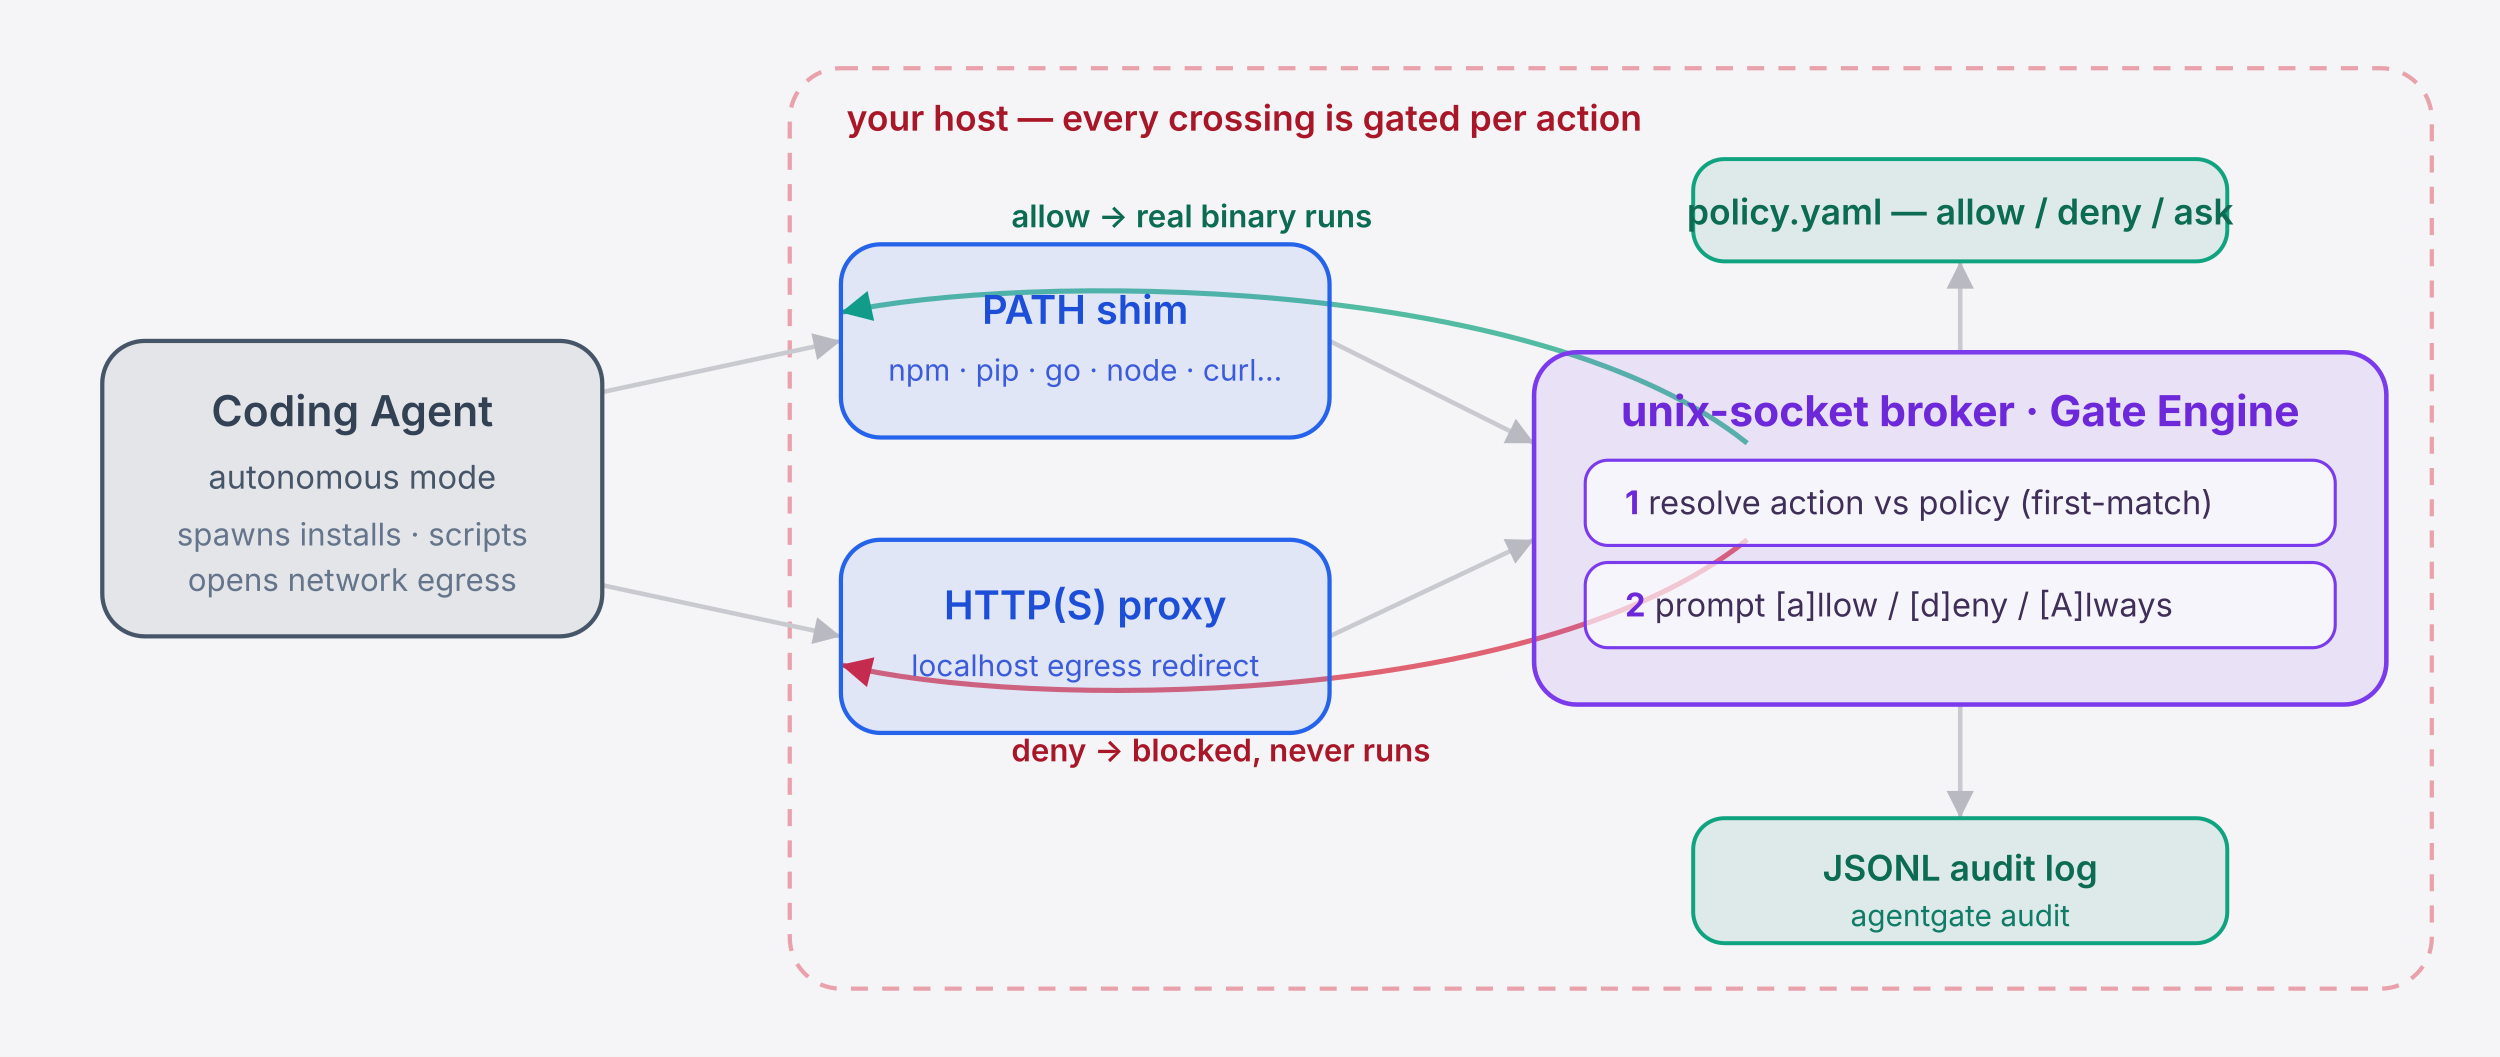
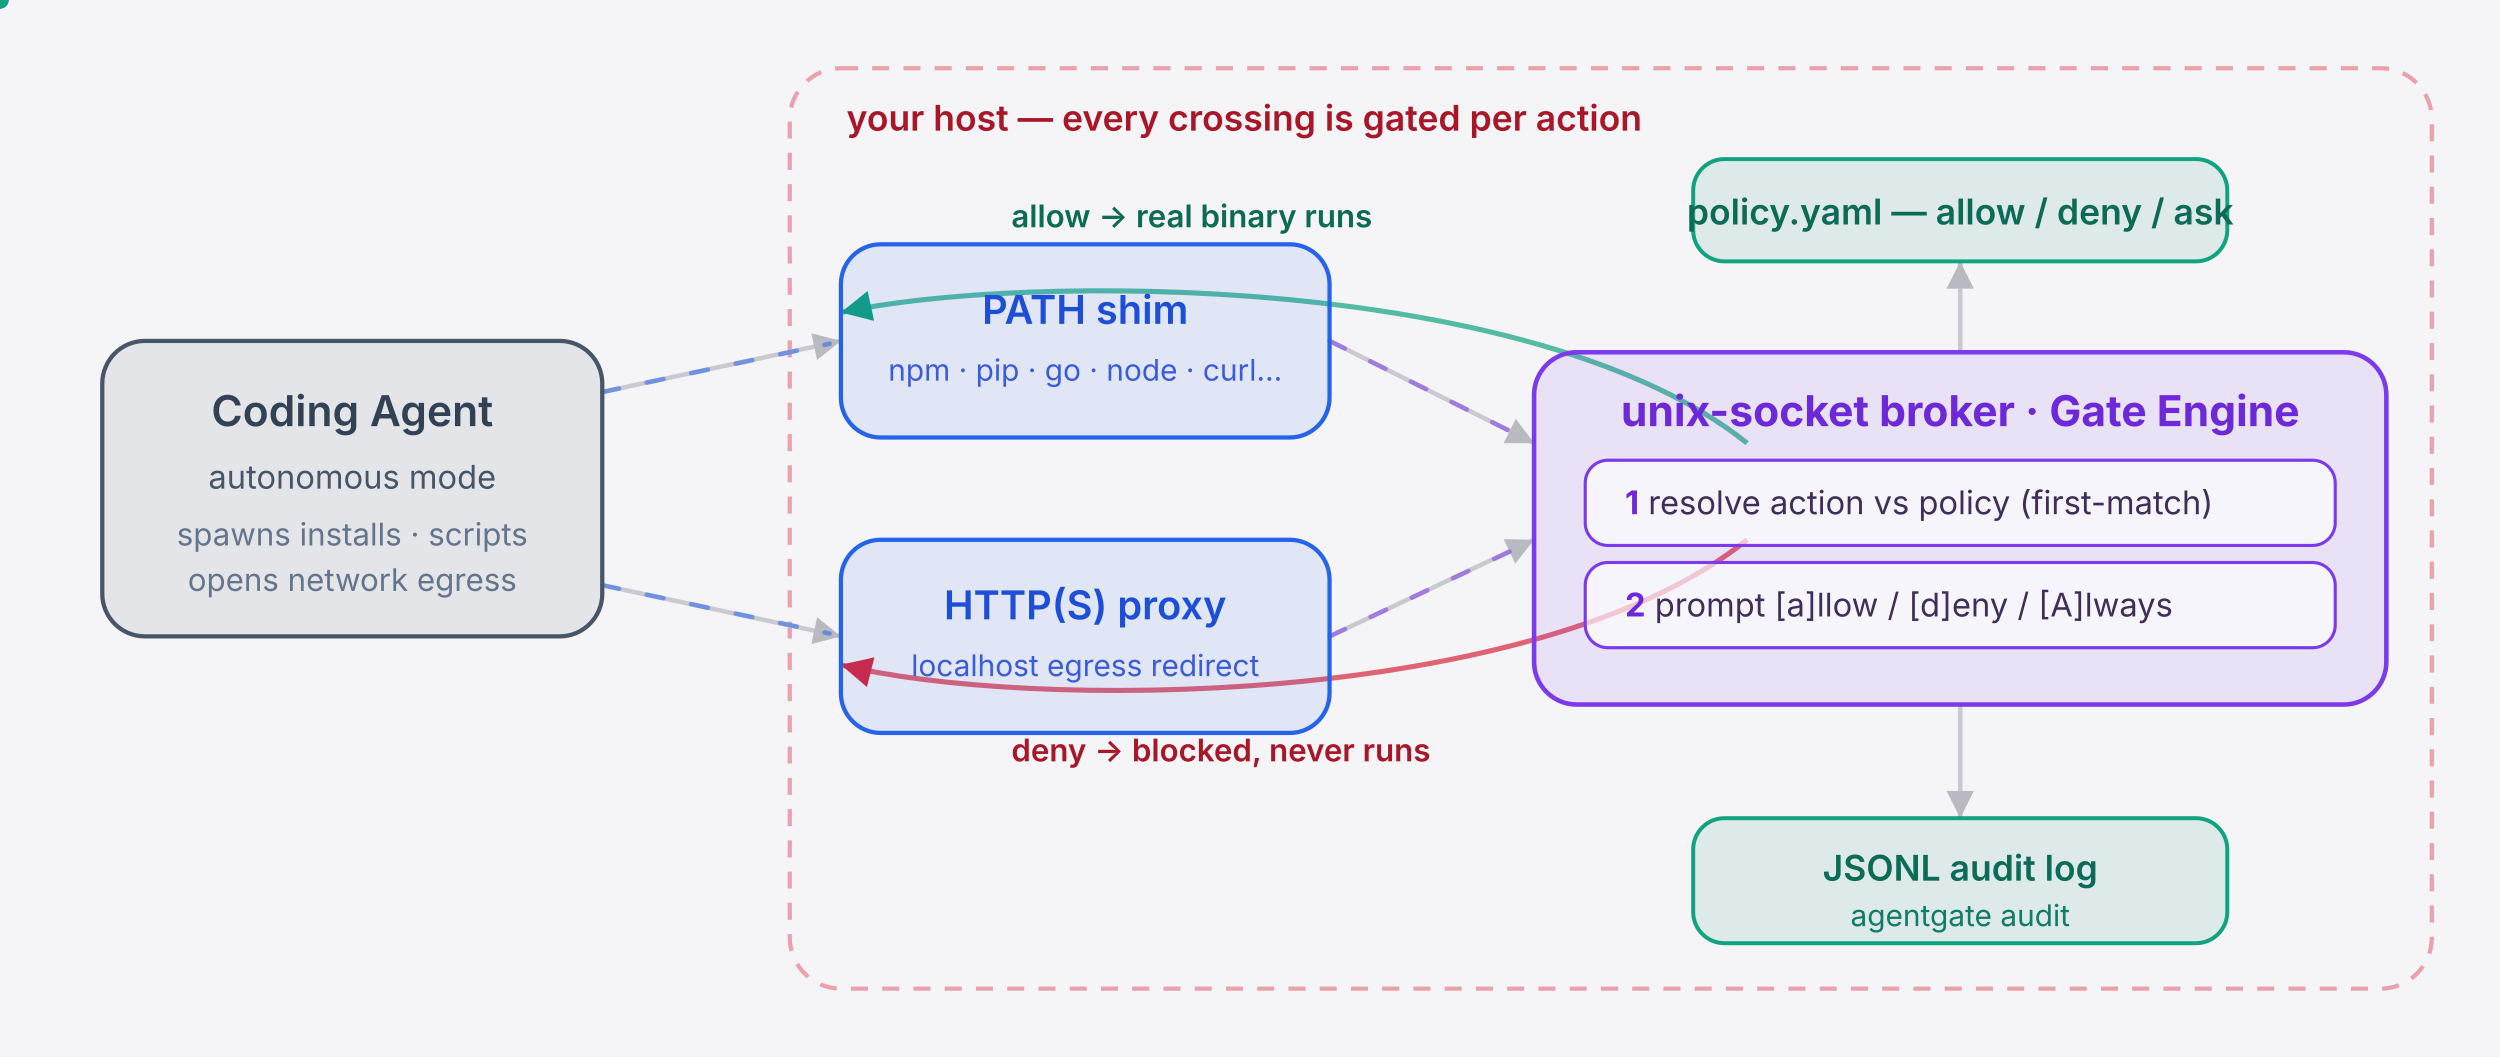
<svg xmlns="http://www.w3.org/2000/svg" viewBox="0 0 880 372" width="880" height="372" font-family="Inter, -apple-system, BlinkMacSystemFont, 'Segoe UI', Roboto, 'PingFang SC', 'Microsoft YaHei', sans-serif" role="img" aria-label="AgentGate architecture: a coding agent's subprocesses and network egress are intercepted by a PATH shim and an HTTP(S) proxy, forwarded to a unix-socket broker and gate engine that resolves each action against policy.yaml, prompts allow/deny/always, and records the verdict to a JSONL audit log; allowed actions run, denied ones are blocked">
  <defs>
    <marker id="ah-l" markerWidth="8" markerHeight="8" refX="6" refY="3" orient="auto">
      <path d="M0,0 L6,3 L0,6 Z" fill="#B9B9C2" />
    </marker>
    <marker id="ah-allow" markerWidth="8" markerHeight="8" refX="6" refY="3" orient="auto">
      <path d="M0,0 L6,3 L0,6 Z" fill="#10A37F" />
    </marker>
    <marker id="ah-deny" markerWidth="8" markerHeight="8" refX="6" refY="3" orient="auto">
      <path d="M0,0 L6,3 L0,6 Z" fill="#D7263D" />
    </marker>
  </defs>
  <rect x="0" y="0" width="880" height="372" fill="#F5F5F7" />
  <rect x="278" y="24" width="578" height="324" rx="18" fill="none" stroke="#D7263D" stroke-opacity="0.4" stroke-width="1.5" stroke-dasharray="6 5" />
  <text x="298" y="46" font-size="12.5" font-weight="600" fill="#A81628">your host — every crossing is gated per action</text>
  <g stroke="#C9C9D0" stroke-width="1.6" fill="none">
    <line x1="212" y1="138" x2="296" y2="120" marker-end="url(#ah-l)" />
    <line x1="212" y1="206" x2="296" y2="224" marker-end="url(#ah-l)" />
    <line x1="468" y1="120" x2="540" y2="156" marker-end="url(#ah-l)" />
    <line x1="468" y1="224" x2="540" y2="190" marker-end="url(#ah-l)" />
    <line x1="690" y1="124" x2="690" y2="92" marker-end="url(#ah-l)" />
    <line x1="690" y1="248" x2="690" y2="288" marker-end="url(#ah-l)" />
  </g>
  <g stroke-width="1.8" fill="none">
    <path d="M615 156 C 540 96, 360 96, 296 110" stroke="#10A37F" stroke-opacity="0.7" marker-end="url(#ah-allow)" />
    <path d="M615 190 C 540 250, 360 250, 296 234" stroke="#D7263D" stroke-opacity="0.7" marker-end="url(#ah-deny)" />
  </g>
+   <g stroke-width="1.6" fill="none" stroke-linecap="round">
+     <line x1="212" y1="138" x2="292" y2="121" stroke="#2563EB" stroke-opacity="0.55" stroke-dasharray="6 10">
+       <animate attributeName="stroke-dashoffset" from="32" to="0" dur="1.6s" repeatCount="indefinite" />
+     </line>
+     <line x1="212" y1="206" x2="292" y2="223" stroke="#2563EB" stroke-opacity="0.55" stroke-dasharray="6 10">
+       <animate attributeName="stroke-dashoffset" from="32" to="0" dur="1.6s" begin="-0.8s" repeatCount="indefinite" />
+     </line>
+     <line x1="468" y1="120" x2="536" y2="154" stroke="#7C3AED" stroke-opacity="0.55" stroke-dasharray="6 10">
+       <animate attributeName="stroke-dashoffset" from="32" to="0" dur="1.6s" begin="-0.4s" repeatCount="indefinite" />
+     </line>
+     <line x1="468" y1="224" x2="536" y2="192" stroke="#7C3AED" stroke-opacity="0.55" stroke-dasharray="6 10">
+       <animate attributeName="stroke-dashoffset" from="32" to="0" dur="1.6s" begin="-1.2s" repeatCount="indefinite" />
+     </line>
+   </g>
+   <g>
+     <circle r="3" fill="#2563EB">
+       <animateMotion path="M212,138 L292,121" dur="2.4s" repeatCount="indefinite" />
+       <animate attributeName="opacity" values="0;1;1;0" keyTimes="0;0.15;0.85;1" dur="2.4s" repeatCount="indefinite" />
+     </circle>
+     <circle r="3" fill="#7C3AED">
+       <animateMotion path="M468,120 L536,154" dur="2.4s" begin="-1.2s" repeatCount="indefinite" />
+       <animate attributeName="opacity" values="0;1;1;0" keyTimes="0;0.15;0.85;1" dur="2.4s" begin="-1.2s" repeatCount="indefinite" />
+     </circle>
+     <circle r="3" fill="#10A37F">
+       <animateMotion path="M690,248 L690,288" dur="2.4s" begin="-0.6s" repeatCount="indefinite" />
+       <animate attributeName="opacity" values="0;1;1;0" keyTimes="0;0.15;0.85;1" dur="2.4s" begin="-0.6s" repeatCount="indefinite" />
+     </circle>
+   </g>
  <g>
    <rect x="36" y="120" width="176" height="104" rx="15" fill="#475569" fill-opacity="0.10" stroke="#475569" stroke-width="1.5" />
    <text x="124" y="150" text-anchor="middle" font-size="15" font-weight="600" fill="#334155">Coding Agent</text>
    <text x="124" y="172" text-anchor="middle" font-size="11.5" fill="#475569">autonomous mode</text>
    <text x="124" y="192" text-anchor="middle" font-size="11" fill="#64748B">spawns installs · scripts</text>
    <text x="124" y="208" text-anchor="middle" font-size="11" fill="#64748B">opens network egress</text>
  </g>
  <g>
    <rect x="296" y="86" width="172" height="68" rx="14" fill="#2563EB" fill-opacity="0.10" stroke="#2563EB" stroke-width="1.5" />
    <text x="382" y="114" text-anchor="middle" font-size="14" font-weight="600" fill="#1D4ED8">PATH shim</text>
    <text x="382" y="134" text-anchor="middle" font-size="10.5" fill="#3B5BDB">npm · pip · go · node · curl…</text>
  </g>
  <g>
    <rect x="296" y="190" width="172" height="68" rx="14" fill="#2563EB" fill-opacity="0.10" stroke="#2563EB" stroke-width="1.5" />
    <text x="382" y="218" text-anchor="middle" font-size="14" font-weight="600" fill="#1D4ED8">HTTP(S) proxy</text>
    <text x="382" y="238" text-anchor="middle" font-size="10.5" fill="#3B5BDB">localhost egress redirect</text>
  </g>
  <g>
-     <rect x="540" y="124" width="300" height="124" rx="15" fill="#7C3AED" fill-opacity="0.10" stroke="#7C3AED" stroke-width="1.6" />
+     <rect x="540" y="124" width="300" height="124" rx="15" fill="#7C3AED" fill-opacity="0.10" stroke="#7C3AED" stroke-width="1.6">
+       <animate attributeName="fill-opacity" values="0.10;0.18;0.10" keyTimes="0;0.5;1" dur="3.2s" calcMode="spline" keySplines="0.4 0 0.6 1;0.4 0 0.6 1" repeatCount="indefinite" />
+     </rect>
    <text x="690" y="150" text-anchor="middle" font-size="15" font-weight="700" fill="#6D28D9">unix-socket broker · Gate Engine</text>
    <g font-size="11.5">
      <rect x="558" y="162" width="264" height="30" rx="8" fill="#FFFFFF" fill-opacity="0.65" stroke="#7C3AED" stroke-width="1.1" />
      <text x="572" y="181" fill="#3f2e57">
        <tspan font-weight="700" fill="#6D28D9">1</tspan>  resolve action vs policy (first-match)</text>
      <rect x="558" y="198" width="264" height="30" rx="8" fill="#FFFFFF" fill-opacity="0.65" stroke="#7C3AED" stroke-width="1.1" />
      <text x="572" y="217" fill="#3f2e57">
        <tspan font-weight="700" fill="#6D28D9">2</tspan>  prompt [a]llow / [d]eny / [A]lways</text>
    </g>
  </g>
  <g>
    <rect x="596" y="56" width="188" height="36" rx="11" fill="#0E7C66" fill-opacity="0.10" stroke="#10A37F" stroke-width="1.4" />
    <text x="690" y="79" text-anchor="middle" font-size="12.5" font-weight="600" fill="#0B6B53">policy.yaml — allow / deny / ask</text>
  </g>
  <g>
    <rect x="596" y="288" width="188" height="44" rx="11" fill="#0E7C66" fill-opacity="0.10" stroke="#10A37F" stroke-width="1.4" />
    <text x="690" y="310" text-anchor="middle" font-size="12.5" font-weight="600" fill="#0B6B53">JSONL audit log</text>
    <text x="690" y="326" text-anchor="middle" font-size="10.5" fill="#0E7C66">agentgate audit</text>
  </g>
  <text x="356" y="80" font-size="11" font-weight="600" fill="#0B6B53">allow → real binary runs</text>
  <text x="356" y="268" font-size="11" font-weight="600" fill="#A81628">deny → blocked, never runs</text>
</svg>
